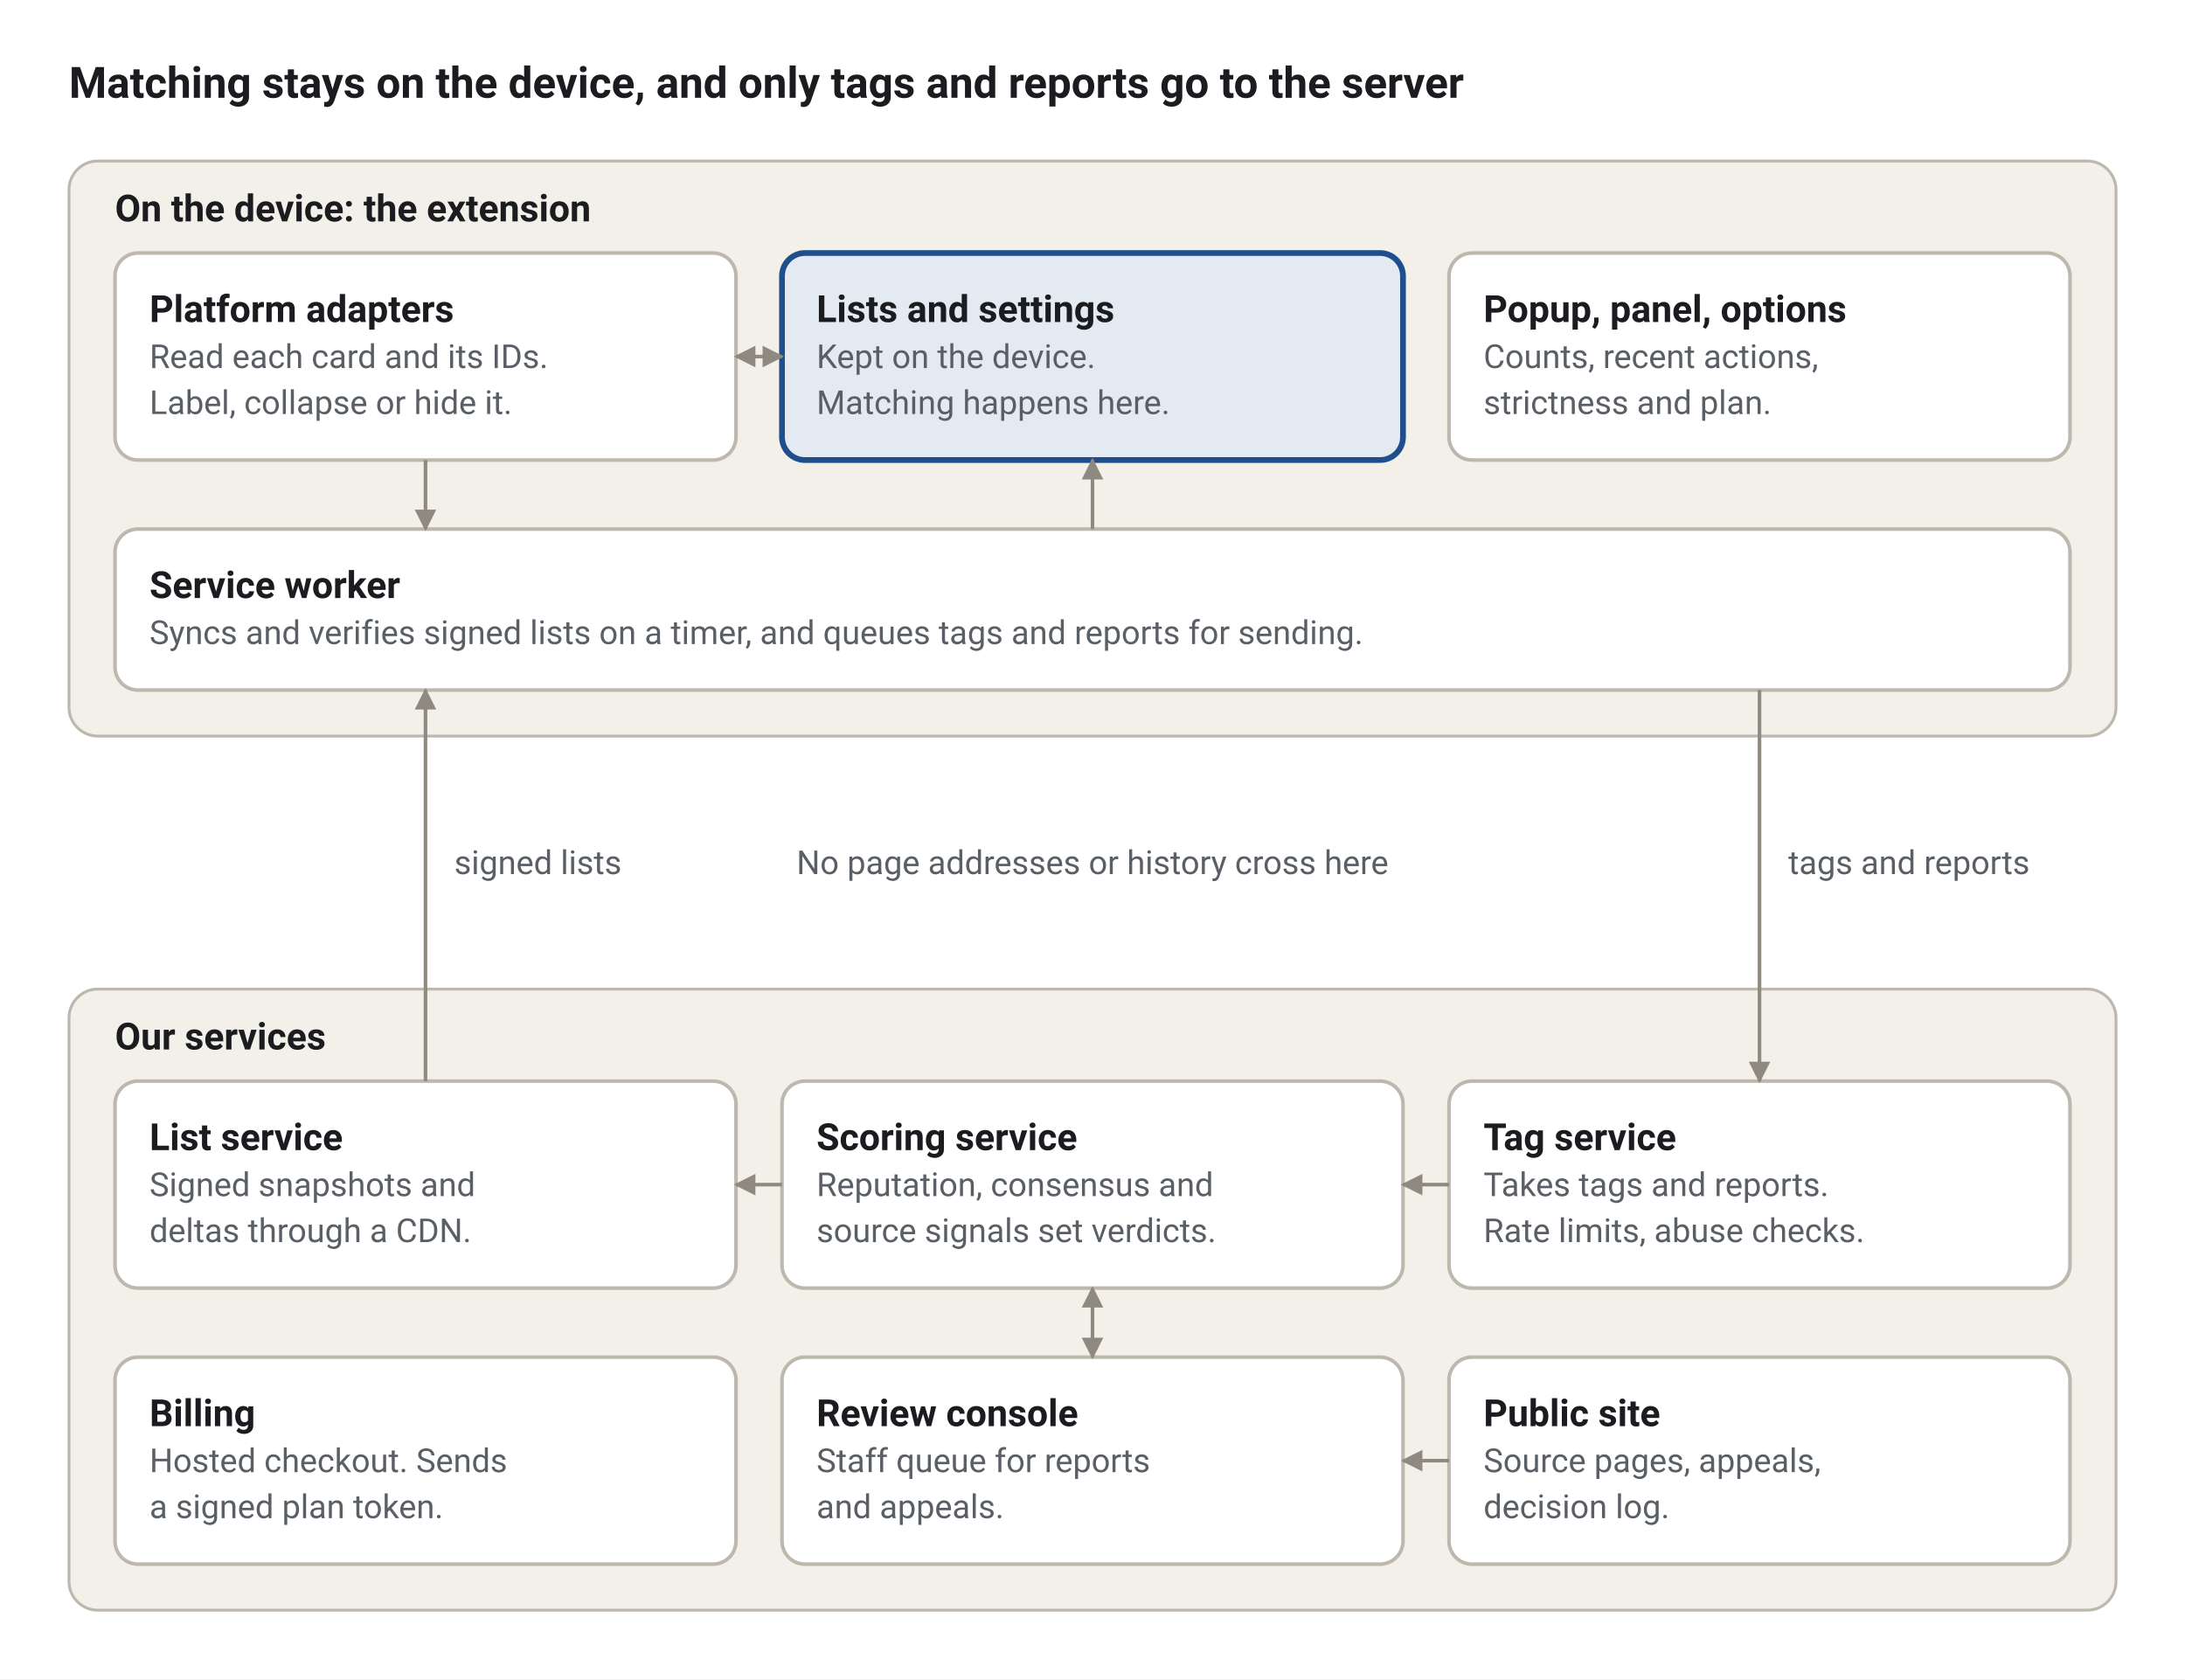
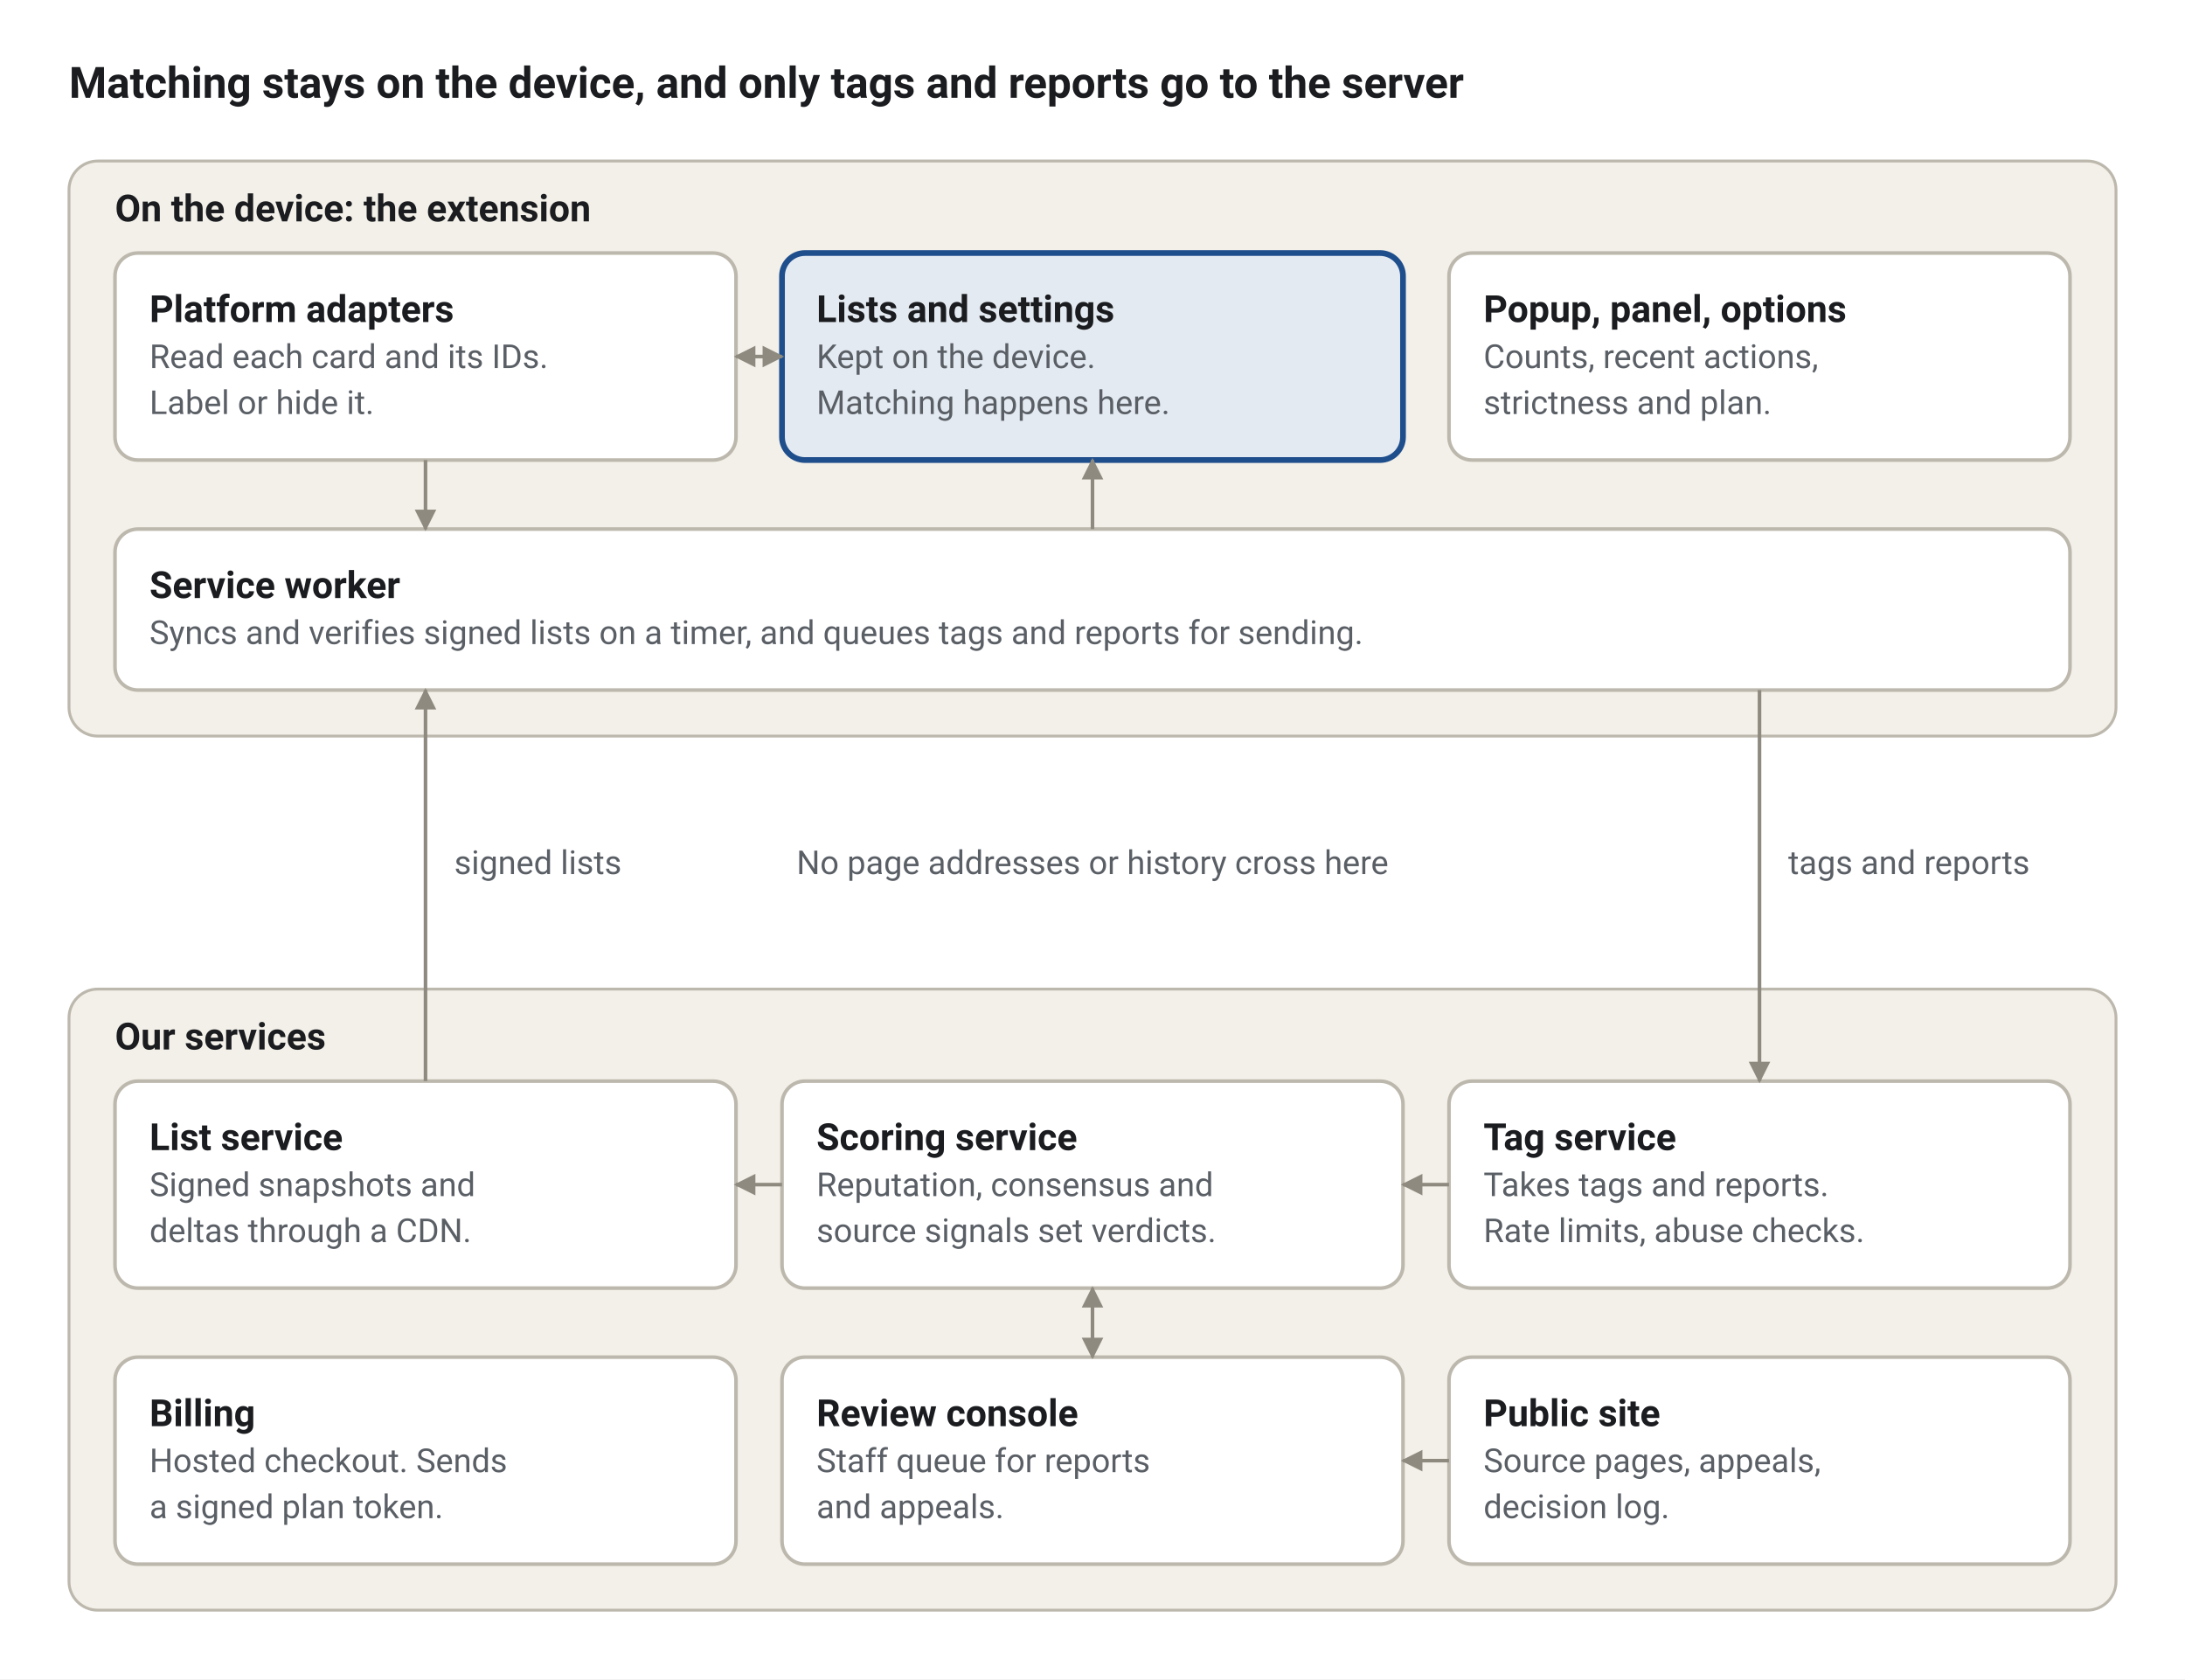
<svg xmlns="http://www.w3.org/2000/svg" viewBox="0 0 760 584" width="760" height="584" role="img" aria-label="Matching stays on the device, and only tags and reports go to the server" font-family="system-ui, -apple-system, 'Segoe UI', Roboto, Helvetica, Arial, sans-serif" font-size="13">
  <rect width="760" height="584" fill="#FFFFFF" />
  <defs>
    <marker id="arch-arrow" viewBox="0 0 10 10" refX="9" refY="5" markerWidth="6" markerHeight="6" orient="auto-start-reverse">
      <path d="M0 0L10 5L0 10z" fill="#8E8A80" />
    </marker>
  </defs>
  <text x="24" y="34" font-size="15" font-weight="600" fill="#1A1C1F">Matching stays on the device, and only tags and reports go to the server</text>
  <rect x="24" y="56" width="712" height="200" rx="10" fill="#F3F0E9" stroke="#BDB8AD" stroke-width="1" />
  <text x="40" y="77" font-size="13" font-weight="600" fill="#1A1C1F">On the device: the extension</text>
  <rect x="24" y="344" width="712" height="216" rx="10" fill="#F3F0E9" stroke="#BDB8AD" stroke-width="1" />
  <text x="40" y="365" font-size="13" font-weight="600" fill="#1A1C1F">Our services</text>
  <rect x="40" y="88" width="216" height="72" rx="8" fill="#FFFFFF" stroke="#BDB8AD" stroke-width="1.25" />
  <text x="52" y="112" font-size="13" font-weight="600" fill="#1A1C1F">Platform adapters</text>
  <text x="52" y="128" font-size="11.5" fill="#5A5F66">Read each card and its IDs.</text>
-   <text x="52" y="144" font-size="11.5" fill="#5A5F66">Label, collapse or hide it.</text>
+   <text x="52" y="144" font-size="11.5" fill="#5A5F66">Label or hide it.</text>
  <rect x="272" y="88" width="216" height="72" rx="8" fill="#E4EAF1" stroke="#1F4E8C" stroke-width="2" />
  <text x="284" y="112" font-size="13" font-weight="600" fill="#1A1C1F">Lists and settings</text>
  <text x="284" y="128" font-size="11.5" fill="#5A5F66">Kept on the device.</text>
  <text x="284" y="144" font-size="11.5" fill="#5A5F66">Matching happens here.</text>
  <rect x="504" y="88" width="216" height="72" rx="8" fill="#FFFFFF" stroke="#BDB8AD" stroke-width="1.25" />
  <text x="516" y="112" font-size="13" font-weight="600" fill="#1A1C1F">Popup, panel, options</text>
  <text x="516" y="128" font-size="11.5" fill="#5A5F66">Counts, recent actions,</text>
  <text x="516" y="144" font-size="11.5" fill="#5A5F66">strictness and plan.</text>
  <rect x="40" y="184" width="680" height="56" rx="8" fill="#FFFFFF" stroke="#BDB8AD" stroke-width="1.25" />
  <text x="52" y="208" font-size="13" font-weight="600" fill="#1A1C1F">Service worker</text>
  <text x="52" y="224" font-size="11.5" fill="#5A5F66">Syncs and verifies signed lists on a timer, and queues tags and reports for sending.</text>
  <rect x="40" y="376" width="216" height="72" rx="8" fill="#FFFFFF" stroke="#BDB8AD" stroke-width="1.25" />
  <text x="52" y="400" font-size="13" font-weight="600" fill="#1A1C1F">List service</text>
  <text x="52" y="416" font-size="11.5" fill="#5A5F66">Signed snapshots and</text>
  <text x="52" y="432" font-size="11.5" fill="#5A5F66">deltas through a CDN.</text>
  <rect x="272" y="376" width="216" height="72" rx="8" fill="#FFFFFF" stroke="#BDB8AD" stroke-width="1.25" />
  <text x="284" y="400" font-size="13" font-weight="600" fill="#1A1C1F">Scoring service</text>
  <text x="284" y="416" font-size="11.5" fill="#5A5F66">Reputation, consensus and</text>
  <text x="284" y="432" font-size="11.5" fill="#5A5F66">source signals set verdicts.</text>
  <rect x="504" y="376" width="216" height="72" rx="8" fill="#FFFFFF" stroke="#BDB8AD" stroke-width="1.25" />
  <text x="516" y="400" font-size="13" font-weight="600" fill="#1A1C1F">Tag service</text>
  <text x="516" y="416" font-size="11.5" fill="#5A5F66">Takes tags and reports.</text>
  <text x="516" y="432" font-size="11.5" fill="#5A5F66">Rate limits, abuse checks.</text>
  <rect x="40" y="472" width="216" height="72" rx="8" fill="#FFFFFF" stroke="#BDB8AD" stroke-width="1.25" />
  <text x="52" y="496" font-size="13" font-weight="600" fill="#1A1C1F">Billing</text>
  <text x="52" y="512" font-size="11.5" fill="#5A5F66">Hosted checkout. Sends</text>
  <text x="52" y="528" font-size="11.5" fill="#5A5F66">a signed plan token.</text>
  <rect x="272" y="472" width="216" height="72" rx="8" fill="#FFFFFF" stroke="#BDB8AD" stroke-width="1.25" />
  <text x="284" y="496" font-size="13" font-weight="600" fill="#1A1C1F">Review console</text>
  <text x="284" y="512" font-size="11.5" fill="#5A5F66">Staff queue for reports</text>
  <text x="284" y="528" font-size="11.5" fill="#5A5F66">and appeals.</text>
  <rect x="504" y="472" width="216" height="72" rx="8" fill="#FFFFFF" stroke="#BDB8AD" stroke-width="1.25" />
  <text x="516" y="496" font-size="13" font-weight="600" fill="#1A1C1F">Public site</text>
  <text x="516" y="512" font-size="11.5" fill="#5A5F66">Source pages, appeals,</text>
  <text x="516" y="528" font-size="11.5" fill="#5A5F66">decision log.</text>
  <path d="M256 124H272" fill="none" stroke="#8E8A80" stroke-width="1.25" marker-start="url(#arch-arrow)" marker-end="url(#arch-arrow)" />
  <path d="M380 184V160" fill="none" stroke="#8E8A80" stroke-width="1.25" marker-end="url(#arch-arrow)" />
  <path d="M148 160V184" fill="none" stroke="#8E8A80" stroke-width="1.25" marker-end="url(#arch-arrow)" />
  <path d="M148 376V240" fill="none" stroke="#8E8A80" stroke-width="1.25" marker-end="url(#arch-arrow)" />
  <path d="M612 240V376" fill="none" stroke="#8E8A80" stroke-width="1.25" marker-end="url(#arch-arrow)" />
  <path d="M504 412H488" fill="none" stroke="#8E8A80" stroke-width="1.25" marker-end="url(#arch-arrow)" />
  <path d="M272 412H256" fill="none" stroke="#8E8A80" stroke-width="1.25" marker-end="url(#arch-arrow)" />
  <path d="M380 448V472" fill="none" stroke="#8E8A80" stroke-width="1.25" marker-start="url(#arch-arrow)" marker-end="url(#arch-arrow)" />
  <path d="M504 508H488" fill="none" stroke="#8E8A80" stroke-width="1.25" marker-end="url(#arch-arrow)" />
  <text x="158" y="304" font-size="11.5" fill="#5A5F66">signed lists</text>
  <text x="622" y="304" font-size="11.5" fill="#5A5F66">tags and reports</text>
  <text x="380" y="304" text-anchor="middle" font-size="11.5" fill="#5A5F66">No page addresses or history cross here</text>
</svg>
